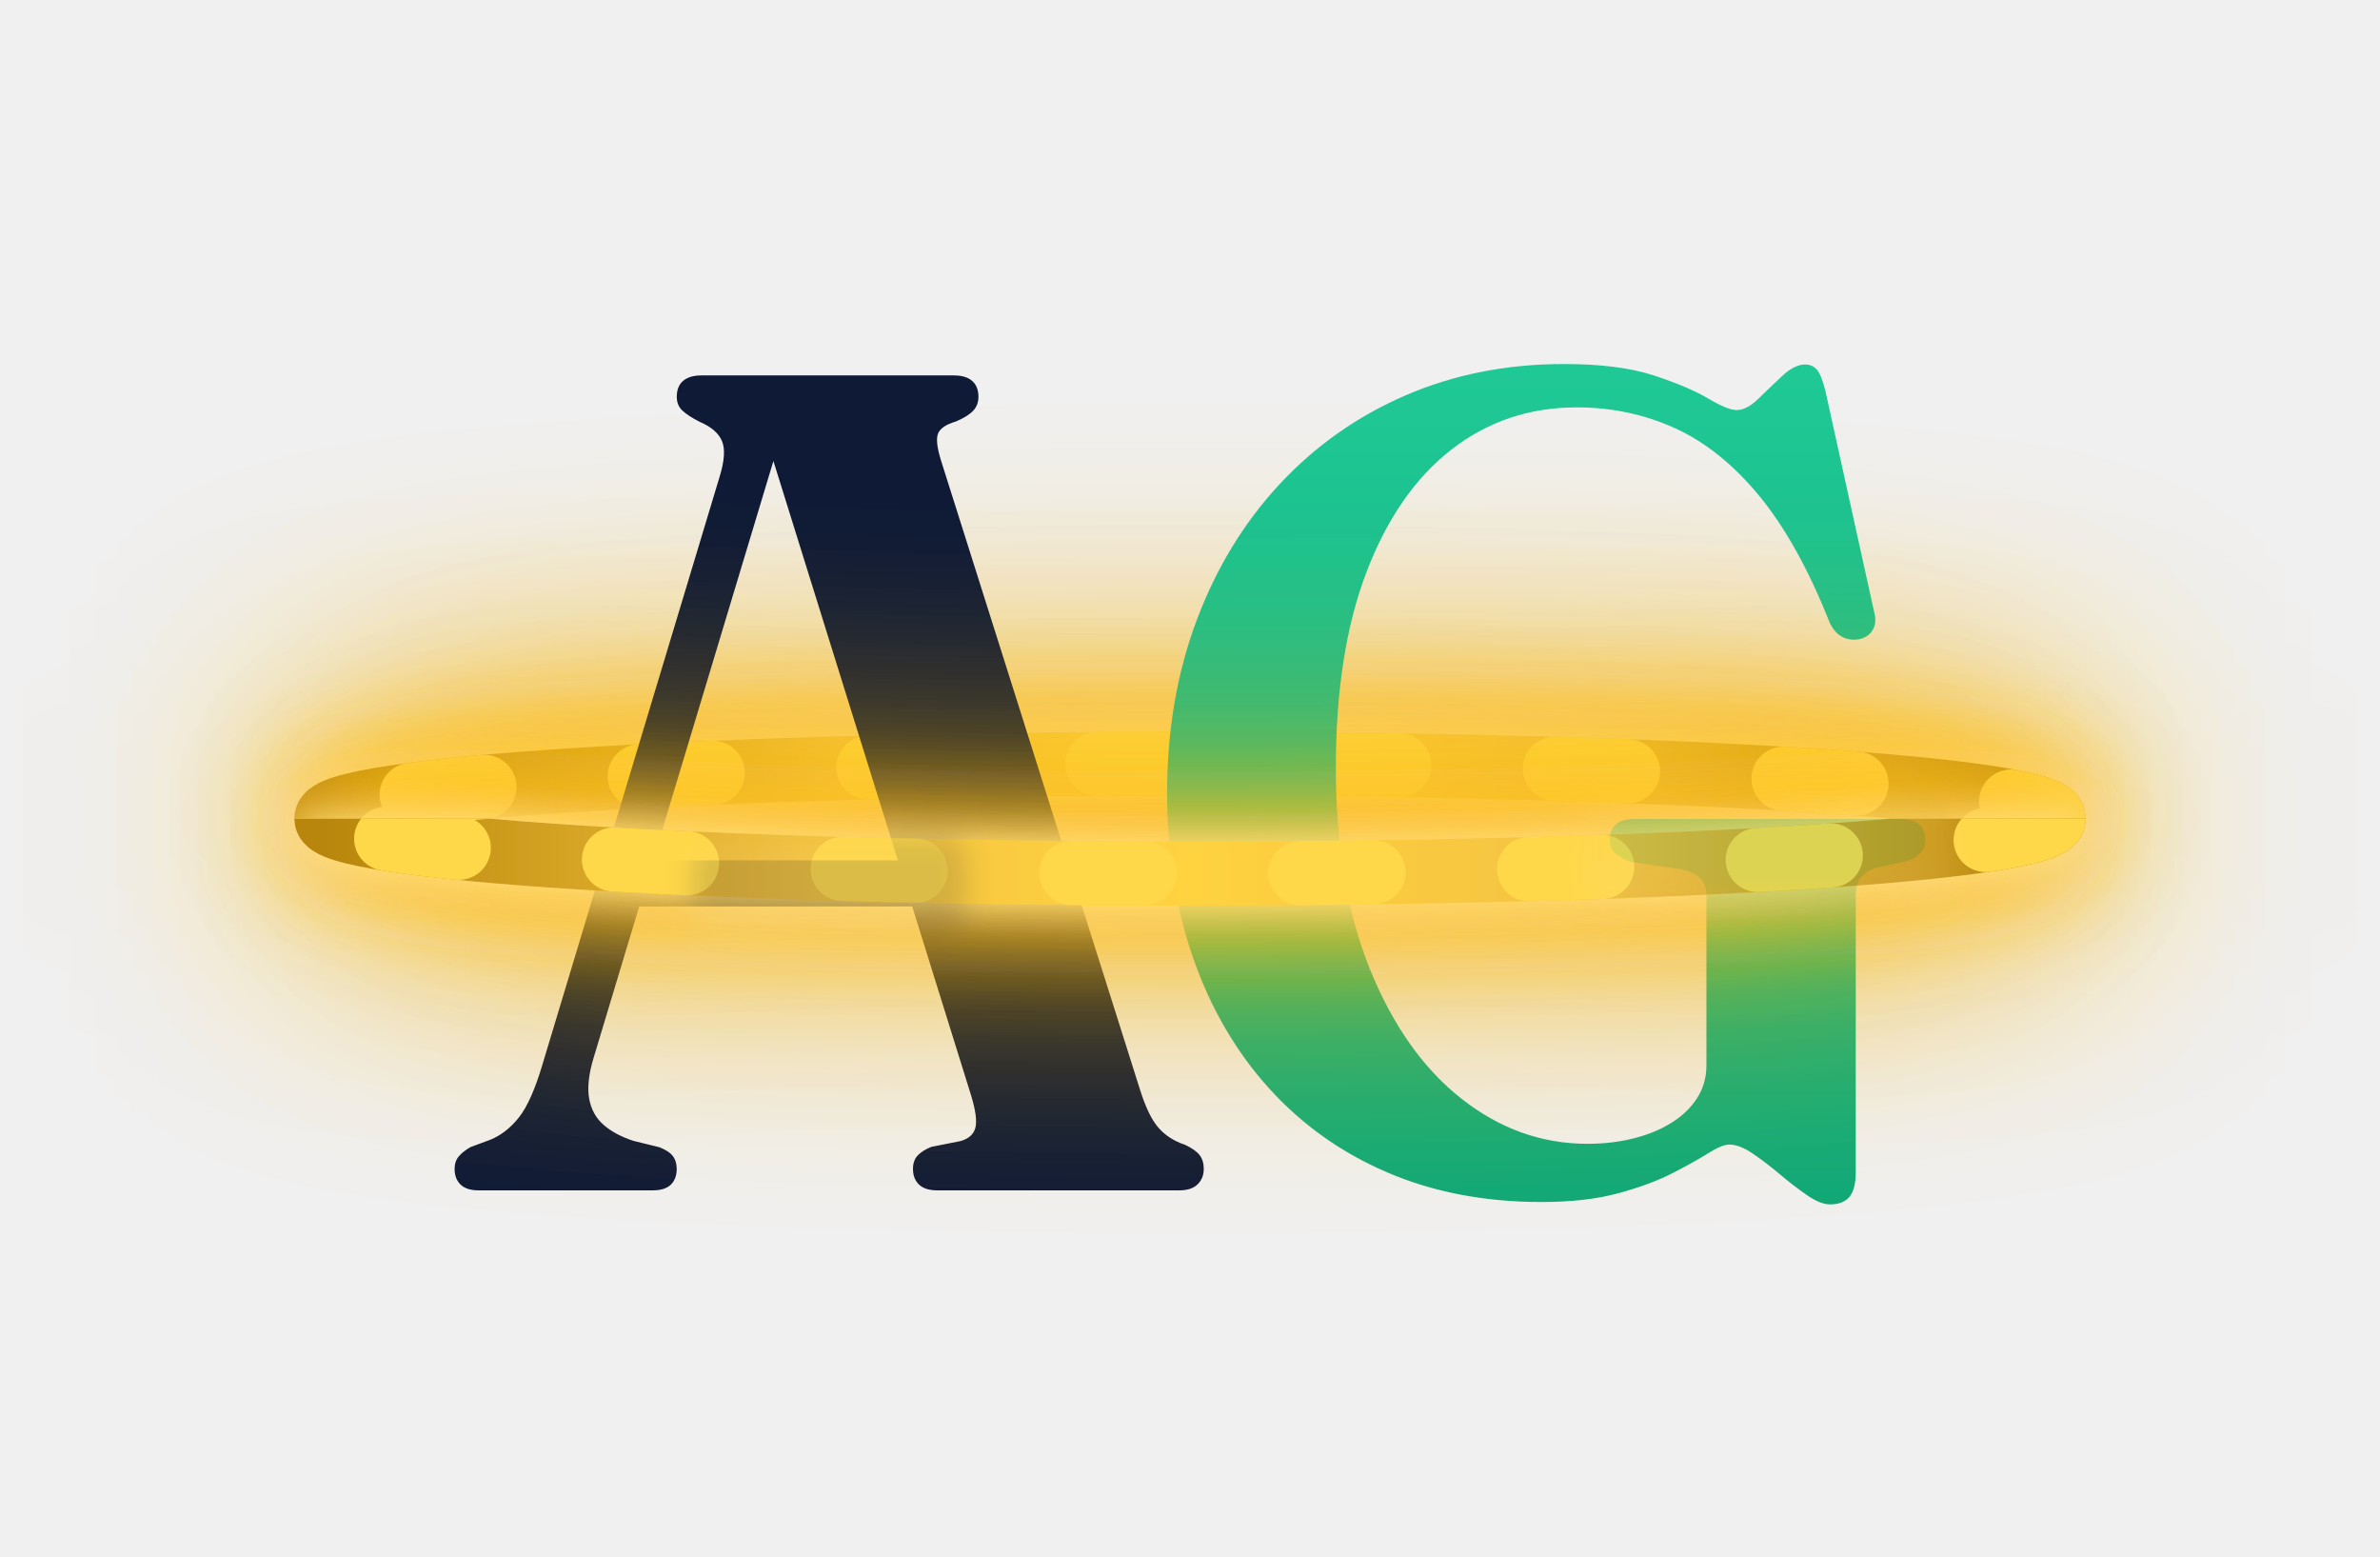
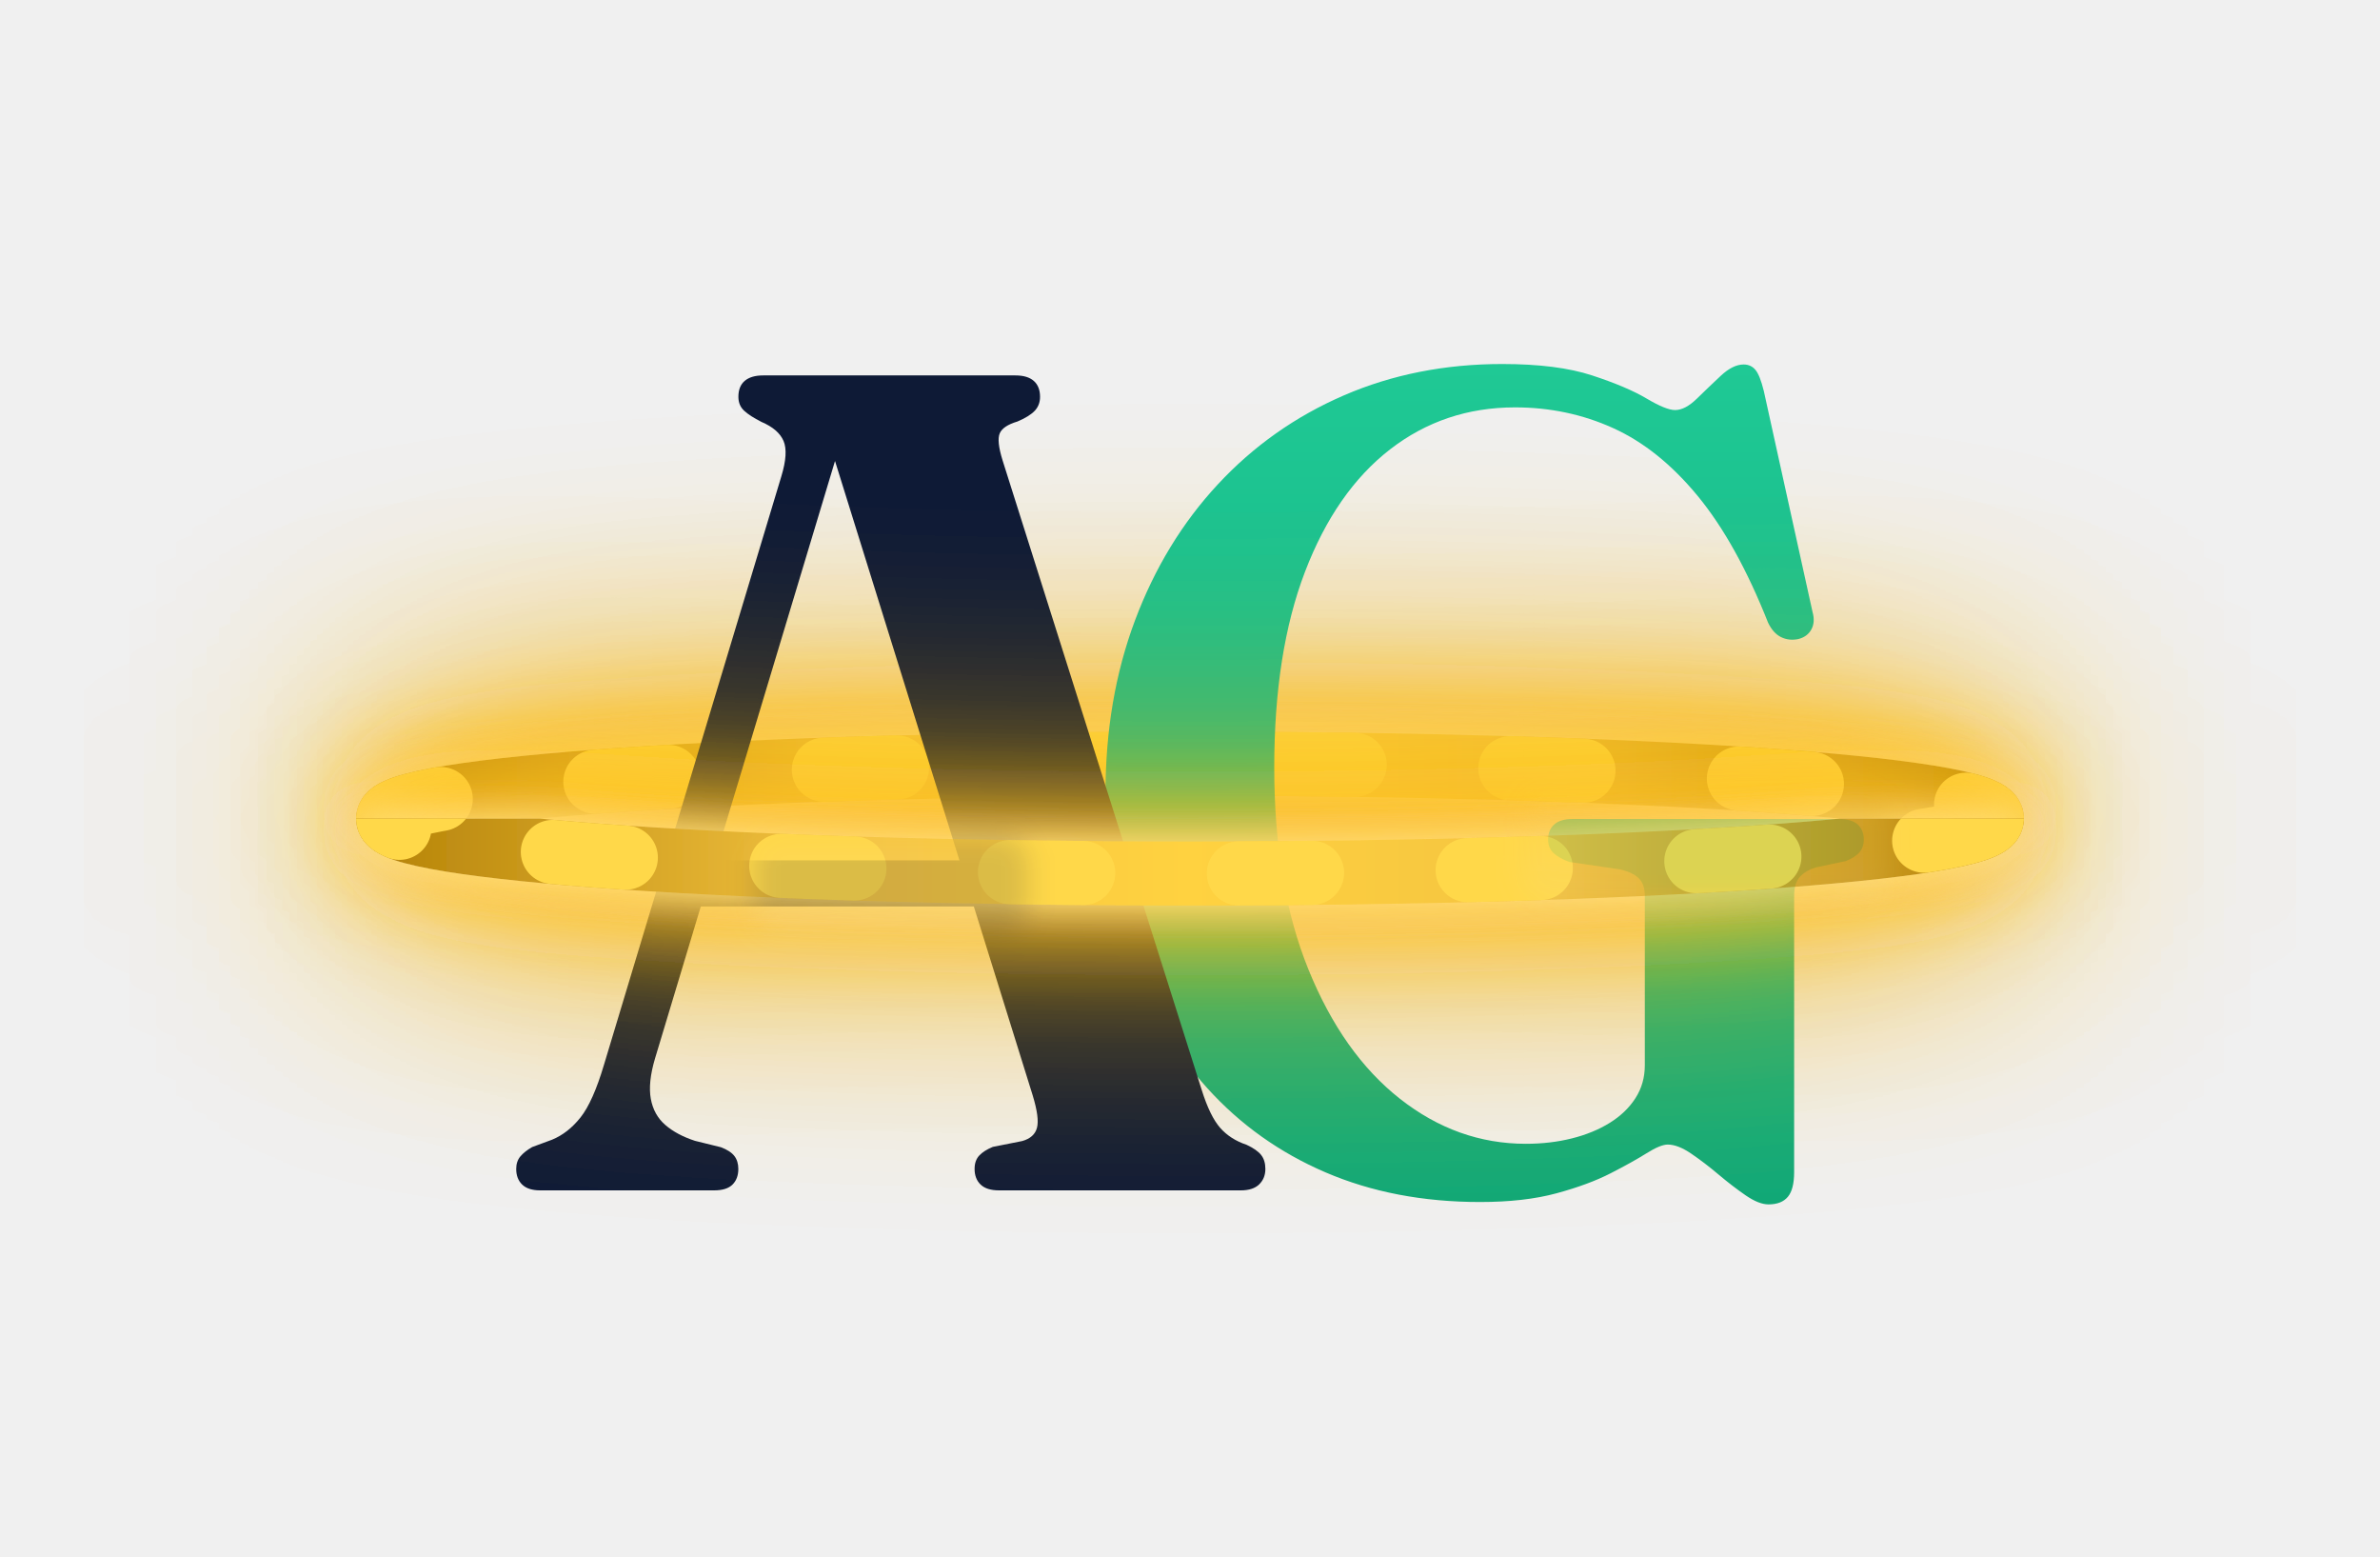
<svg xmlns="http://www.w3.org/2000/svg" viewBox="-50 -20 520 340" width="520" height="340" role="img" aria-labelledby="t">
  <defs>
    <linearGradient id="gen-green" x1="0" y1="0" x2="0" y2="1">
      <stop offset="0" stop-color="#1FC995" />
      <stop offset="1" stop-color="#0FA877" />
    </linearGradient>
    <linearGradient id="gold" x1="0" y1="0" x2="1" y2="0">
      <stop offset="0" stop-color="#B8860B" />
      <stop offset="0.3" stop-color="#F5C542" />
      <stop offset="0.5" stop-color="#FFD23F" />
      <stop offset="0.7" stop-color="#F5C542" />
      <stop offset="1" stop-color="#B8860B" />
    </linearGradient>
    <filter id="glow" filterUnits="userSpaceOnUse" x="-60" y="-60" width="540" height="420">
      <feGaussianBlur in="SourceAlpha" stdDeviation="4" result="a1" />
      <feFlood flood-color="#FFE27A" />
      <feComposite in2="a1" operator="in" result="core" />
      <feGaussianBlur in="SourceAlpha" stdDeviation="12" result="a2" />
      <feComponentTransfer in="a2" result="a2b">
        <feFuncA type="linear" slope="1.8" />
      </feComponentTransfer>
      <feFlood flood-color="#FFC21A" />
      <feComposite in2="a2b" operator="in" result="bloom" />
      <feGaussianBlur in="SourceAlpha" stdDeviation="30" result="a3" />
      <feComponentTransfer in="a3" result="a3b">
        <feFuncA type="linear" slope="2.2" />
      </feComponentTransfer>
      <feFlood flood-color="#F5B000" />
      <feComposite in2="a3b" operator="in" result="spill" />
      <feMerge>
        <feMergeNode in="spill" />
        <feMergeNode in="bloom" />
        <feMergeNode in="core" />
        <feMergeNode in="SourceGraphic" />
      </feMerge>
    </filter>
    <filter id="soft" x="-50%" y="-50%" width="200%" height="200%">
      <feGaussianBlur stdDeviation="3" />
    </filter>
    <clipPath id="back-half">
      <rect x="-60" y="-60" width="540" height="218.8" />
    </clipPath>
    <clipPath id="front-half">
      <rect x="-60" y="158.8" width="540" height="201.2" />
    </clipPath>
    <mask id="midline-lighten" maskUnits="userSpaceOnUse" x="-60" y="-60" width="540" height="420">
      <rect x="-60" y="-60" width="540" height="420" fill="#fff" />
      <g fill="#000" fill-opacity="0.15" filter="url(#soft)">
-         <rect x="101.2" y="162.4" width="60.0" height="21.3" rx="6" />
-         <rect x="296.2" y="153.1" width="80.5" height="23.9" rx="6" />
+         <rect x="114.6" y="162.4" width="60.0" height="21.3" rx="6" />
+         <rect x="282.7" y="153.1" width="80.5" height="23.9" rx="6" />
      </g>
    </mask>
-     <ellipse id="ring" cx="210.0" cy="158.8" rx="188.7" ry="12" pathLength="100" />
+     <ellipse id="ring" cx="210.0" cy="158.8" rx="175.2" ry="12" pathLength="100" />
  </defs>
  <style>
    .aura { fill: #0E1A36; }
    .base  { fill: none; stroke: url(#gold); stroke-width: 14; }
    .glint { fill: none; stroke: #FFD84A; stroke-width: 14; stroke-linecap: round;
             stroke-dasharray: 16 34; animation: spin 3s linear infinite; }
    @keyframes spin { to { stroke-dashoffset: -100; } }
    @media (prefers-reduced-motion: reduce) { .glint { animation: none; } }
  </style>
  <g>
    <g filter="url(#glow)">
      <g clip-path="url(#back-half)">
        <use href="#ring" class="base" />
        <use href="#ring" class="glint" />
      </g>
    </g>
-     <path fill="url(#gen-green)" d="M355.457 236.021Q355.457 239.771 354.078 241.418Q352.698 243.064 349.85 243.064Q347.74 243.064 344.873 241.093Q342.006 239.123 338.929 236.529Q335.852 233.935 332.953 231.965Q330.055 229.994 327.842 229.994Q326.24 229.994 323.214 231.895Q320.188 233.795 315.363 236.268Q310.538 238.741 303.526 240.642Q296.514 242.543 286.839 242.543Q268.161 242.543 253.095 236.078Q238.028 229.612 227.266 217.705Q216.503 205.799 210.75 189.435Q204.997 173.072 204.997 153.301Q204.997 132.717 211.437 115.533Q217.876 98.35 229.548 85.788Q241.22 73.227 257.062 66.367Q272.904 59.508 291.708 59.508Q303.736 59.508 311.339 62.006Q318.942 64.505 323.201 67.035Q327.461 69.565 329.444 69.565Q331.656 69.565 334.218 67.06Q336.78 64.556 339.425 62.083Q342.069 59.61 344.421 59.61Q346.01 59.61 346.996 60.779Q347.981 61.949 348.833 65.407L359.475 113.658Q360.098 115.845 359.233 117.459Q358.369 119.074 356.373 119.583Q354.313 120.002 352.597 119.157Q350.88 118.311 349.761 115.997Q342.883 98.642 334.39 88.331Q325.897 78.02 315.903 73.5Q305.91 68.98 294.48 68.98Q279.006 68.98 267.15 78.172Q255.294 87.365 248.58 104.904Q241.867 122.444 241.867 147.605Q241.867 173.365 249.343 191.762Q256.819 210.16 269.33 219.994Q281.841 229.829 296.844 229.829Q302.197 229.829 306.908 228.646Q311.619 227.464 315.192 225.239Q318.764 223.014 320.799 219.842Q322.833 216.67 322.833 212.69V175.653Q322.833 173.085 321.466 171.788Q320.1 170.491 317.341 169.881L306.355 168.266Q304.194 167.491 302.948 166.372Q301.702 165.253 301.702 163.371Q301.702 161.286 303.037 160.085Q304.372 158.883 307.105 158.883H365.247Q368.044 158.883 369.36 160.104Q370.676 161.324 370.676 163.371Q370.676 165.126 369.684 166.219Q368.693 167.313 366.735 168.075L360.187 169.461Q358 170.122 356.728 171.508Q355.457 172.894 355.457 175.653Z" />
-     <path class="aura" d="M85.979 167.923H155.03L155.514 177.992H85.445ZM97.854 235.321Q97.854 237.47 96.582 238.735Q95.311 240.0 92.578 240.0H54.575Q51.93 240.0 50.627 238.735Q49.324 237.47 49.324 235.321Q49.324 233.656 50.239 232.575Q51.155 231.494 52.808 230.541L57.143 228.939Q60.652 227.502 63.379 224.063Q66.107 220.624 68.51 212.538L107.25 84.046Q108.827 78.884 107.734 76.316Q106.64 73.748 102.889 72.146Q100.385 70.874 99.126 69.711Q97.867 68.548 97.867 66.679Q97.867 64.365 99.259 63.182Q100.652 62.0 103.271 62.0H158.399Q161.056 62.0 162.416 63.208Q163.777 64.416 163.777 66.679Q163.777 68.522 162.582 69.756Q161.386 70.989 158.831 72.069Q155.665 73.01 154.966 74.657Q154.266 76.303 155.589 80.55L199.097 218.068Q200.903 223.802 203.115 226.326Q205.327 228.85 208.9 230.045Q211.163 231.1 212.085 232.276Q213.007 233.452 213.007 235.321Q213.007 237.355 211.665 238.678Q210.324 240.0 207.629 240.0H154.827Q152.106 240.0 150.79 238.735Q149.475 237.47 149.475 235.321Q149.475 233.465 150.504 232.378Q151.534 231.291 153.454 230.503L159.862 229.231Q162.532 228.481 163.104 226.339Q163.676 224.196 162.176 219.276L117.701 76.596L121.236 73.201L79.66 211.165Q78.083 216.466 78.732 220.001Q79.38 223.535 81.904 225.716Q84.427 227.896 88.382 229.18L94.052 230.579Q96.125 231.367 96.989 232.492Q97.854 233.618 97.854 235.321Z" />
+     <path fill="url(#gen-green)" d="M341.996 236.021Q341.996 239.771 340.616 241.418Q339.237 243.064 336.389 243.064Q334.278 243.064 331.411 241.093Q328.544 239.123 325.468 236.529Q322.391 233.935 319.492 231.965Q316.593 229.994 314.381 229.994Q312.779 229.994 309.753 231.895Q306.727 233.795 301.902 236.268Q297.077 238.741 290.065 240.642Q283.053 242.543 273.377 242.543Q254.7 242.543 239.634 236.078Q224.567 229.612 213.804 217.705Q203.042 205.799 197.289 189.435Q191.535 173.072 191.535 153.301Q191.535 132.717 197.975 115.533Q204.415 98.35 216.087 85.788Q227.758 73.227 243.6 66.367Q259.442 59.508 278.247 59.508Q290.274 59.508 297.878 62.006Q305.481 64.505 309.74 67.035Q313.999 69.565 315.983 69.565Q318.195 69.565 320.757 67.06Q323.319 64.556 325.963 62.083Q328.608 59.61 330.96 59.61Q332.549 59.61 333.534 60.779Q334.52 61.949 335.372 65.407L346.013 113.658Q346.636 115.845 345.772 117.459Q344.907 119.074 342.911 119.583Q340.852 120.002 339.135 119.157Q337.419 118.311 336.3 115.997Q329.422 98.642 320.929 88.331Q312.435 78.02 302.442 73.5Q292.448 68.98 281.018 68.98Q265.545 68.98 253.688 78.172Q241.832 87.365 235.119 104.904Q228.406 122.444 228.406 147.605Q228.406 173.365 235.882 191.762Q243.358 210.16 255.869 219.994Q268.38 229.829 283.383 229.829Q288.736 229.829 293.447 228.646Q298.157 227.464 301.73 225.239Q305.303 223.014 307.337 219.842Q309.372 216.67 309.372 212.69V175.653Q309.372 173.085 308.005 171.788Q306.638 170.491 303.879 169.881L292.894 168.266Q290.732 167.491 289.487 166.372Q288.241 165.253 288.241 163.371Q288.241 161.286 289.575 160.085Q290.91 158.883 293.644 158.883H351.786Q354.583 158.883 355.899 160.104Q357.215 161.324 357.215 163.371Q357.215 165.126 356.223 166.219Q355.231 167.313 353.273 168.075L346.725 169.461Q344.538 170.122 343.267 171.508Q341.996 172.894 341.996 175.653Z" />
+     <path class="aura" d="M99.44 167.923H168.492L168.975 177.992H98.906ZM111.315 235.321Q111.315 237.47 110.044 238.735Q108.772 240.0 106.039 240.0H68.036Q65.392 240.0 64.088 238.735Q62.785 237.47 62.785 235.321Q62.785 233.656 63.701 232.575Q64.616 231.494 66.269 230.541L70.605 228.939Q74.114 227.502 76.841 224.063Q79.568 220.624 81.971 212.538L120.712 84.046Q122.288 78.884 121.195 76.316Q120.102 73.748 116.351 72.146Q113.846 70.874 112.587 69.711Q111.329 68.548 111.329 66.679Q111.329 64.365 112.721 63.182Q114.113 62.0 116.732 62.0H171.86Q174.517 62.0 175.878 63.208Q177.238 64.416 177.238 66.679Q177.238 68.522 176.043 69.756Q174.848 70.989 172.292 72.069Q169.126 73.01 168.427 74.657Q167.728 76.303 169.05 80.55L212.559 218.068Q214.364 223.802 216.576 226.326Q218.789 228.85 222.361 230.045Q224.625 231.1 225.546 232.276Q226.468 233.452 226.468 235.321Q226.468 237.355 225.127 238.678Q223.785 240.0 221.09 240.0H168.288Q165.568 240.0 164.252 238.735Q162.936 237.47 162.936 235.321Q162.936 233.465 163.966 232.378Q164.996 231.291 166.915 230.503L173.324 229.231Q175.994 228.481 176.566 226.339Q177.138 224.196 175.638 219.276L131.163 76.596L134.697 73.201L93.121 211.165Q91.545 216.466 92.193 220.001Q92.841 223.535 95.365 225.716Q97.889 227.896 101.843 229.18L107.514 230.579Q109.586 231.367 110.451 232.492Q111.315 233.618 111.315 235.321Z" />
    <g mask="url(#midline-lighten)">
      <g filter="url(#glow)">
        <g clip-path="url(#front-half)">
          <use href="#ring" class="base" />
          <use href="#ring" class="glint" />
        </g>
      </g>
    </g>
  </g>
</svg>
